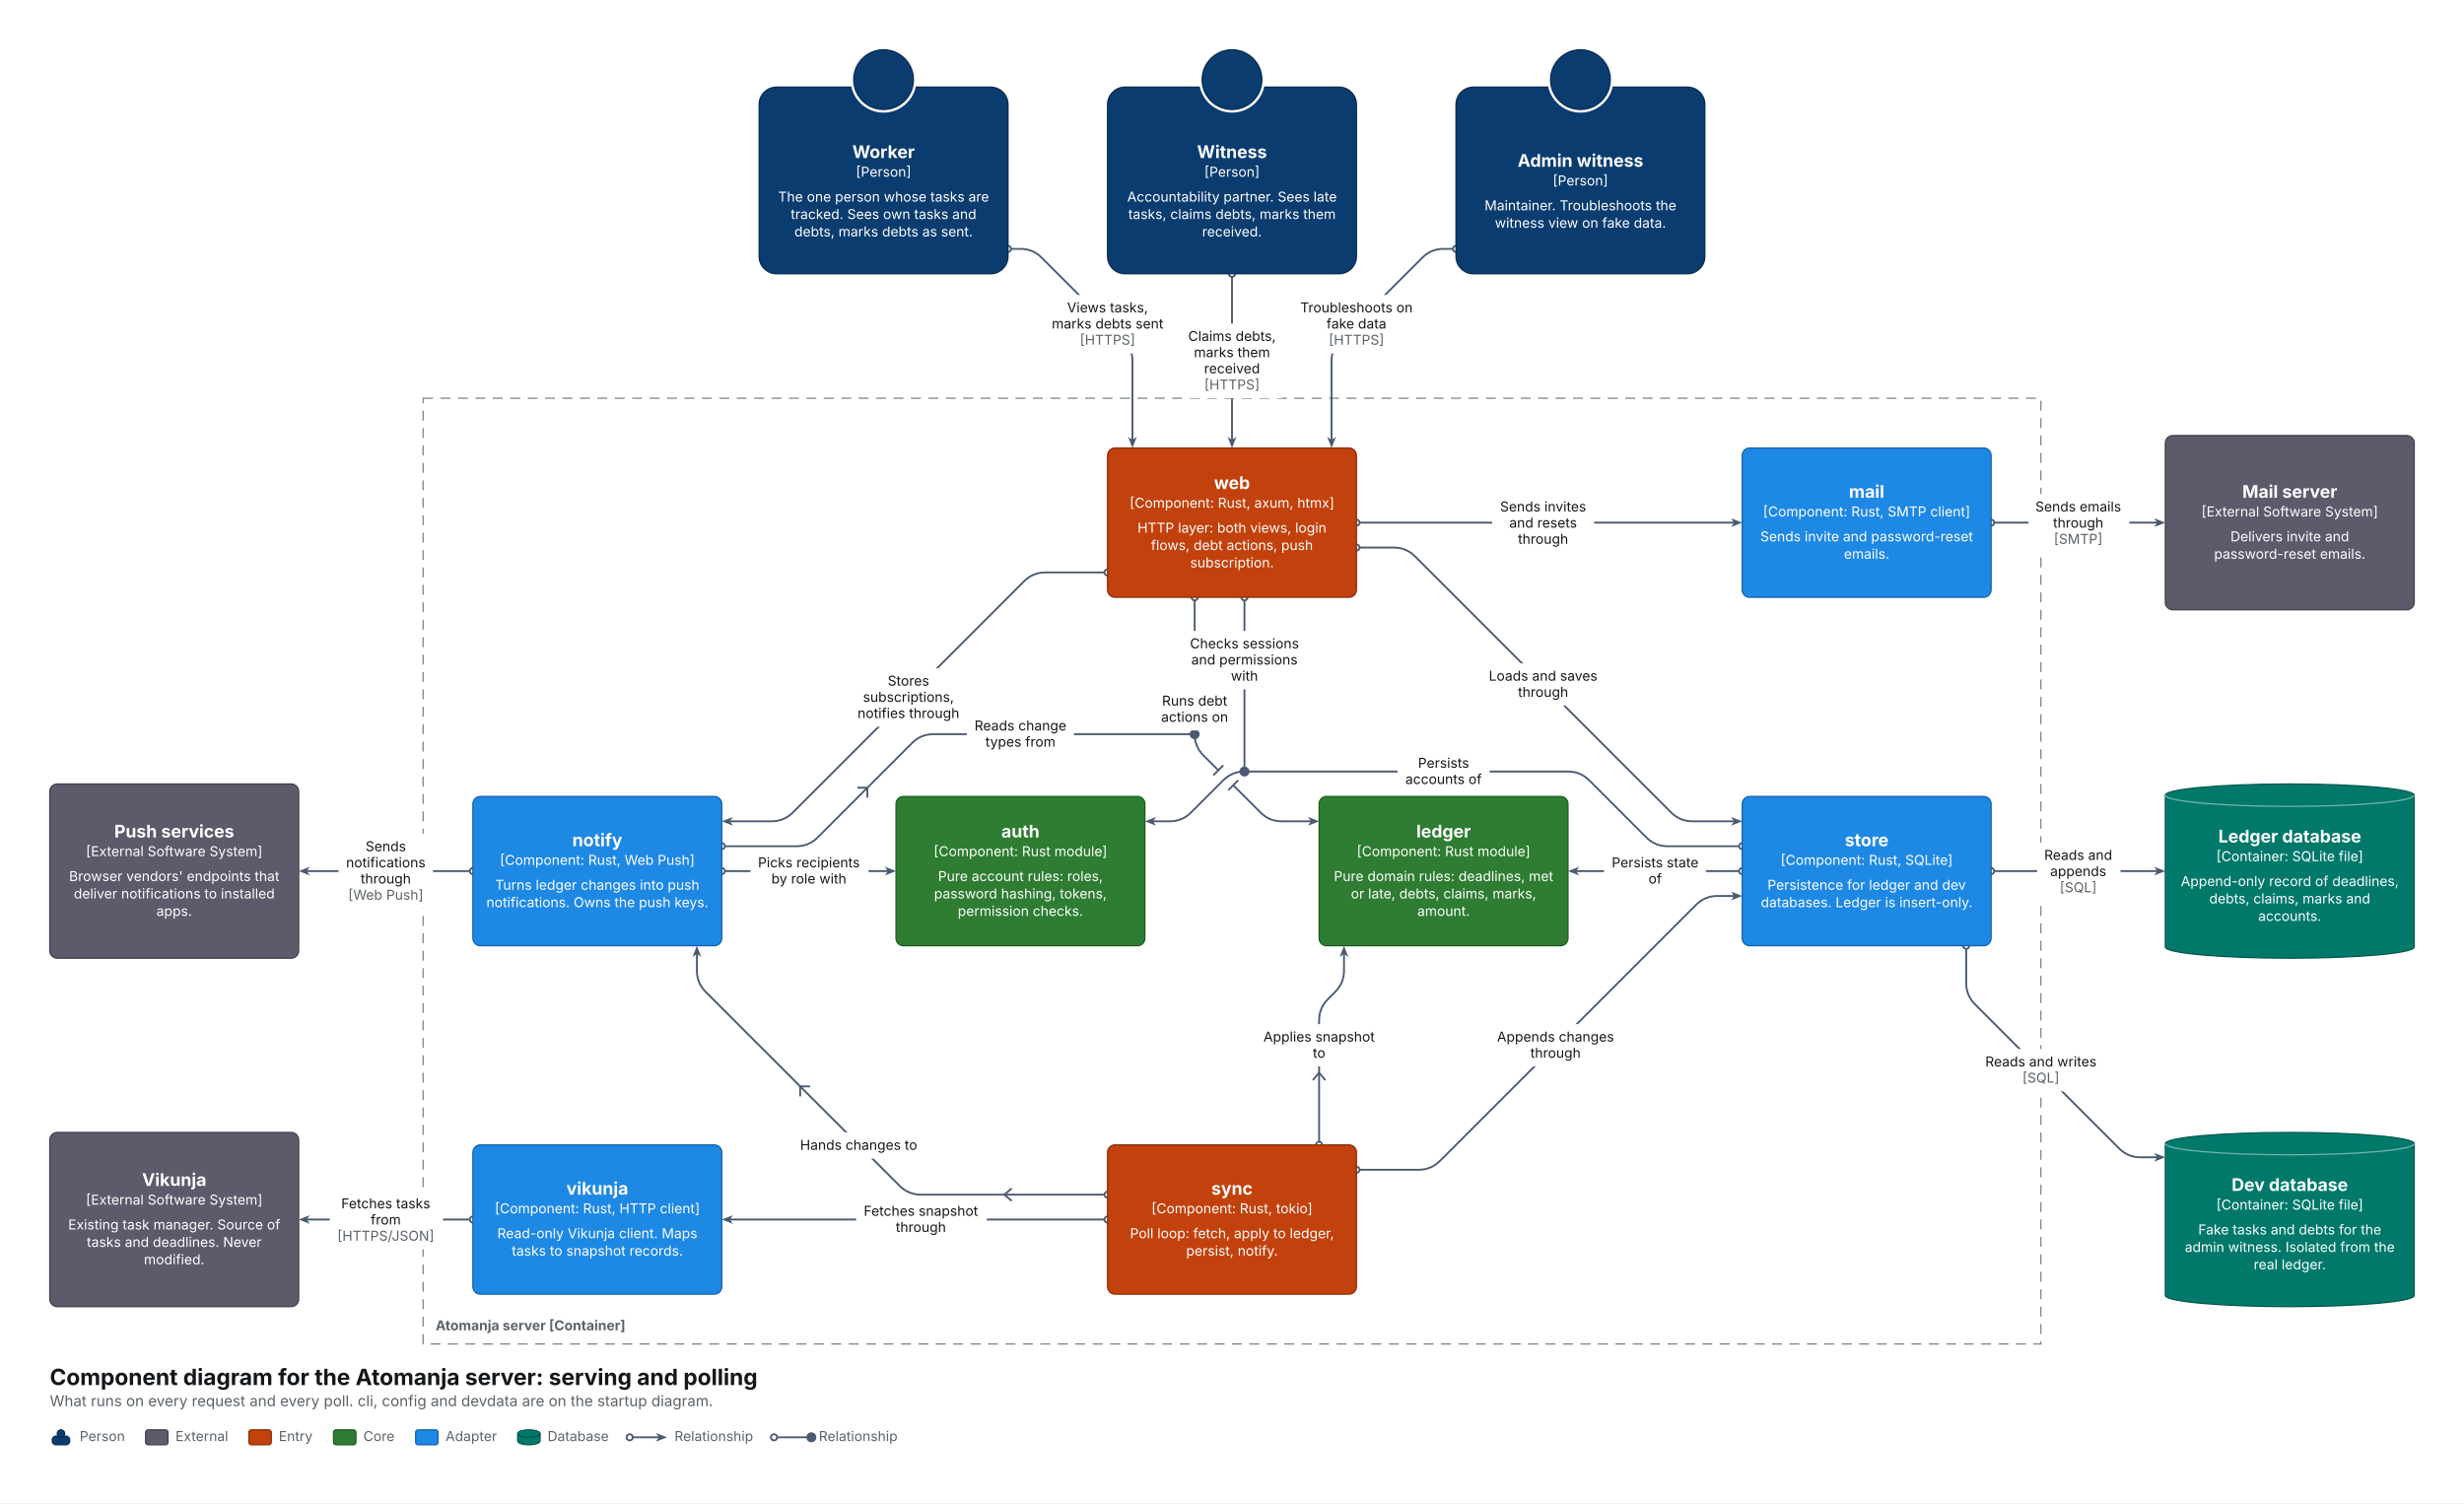
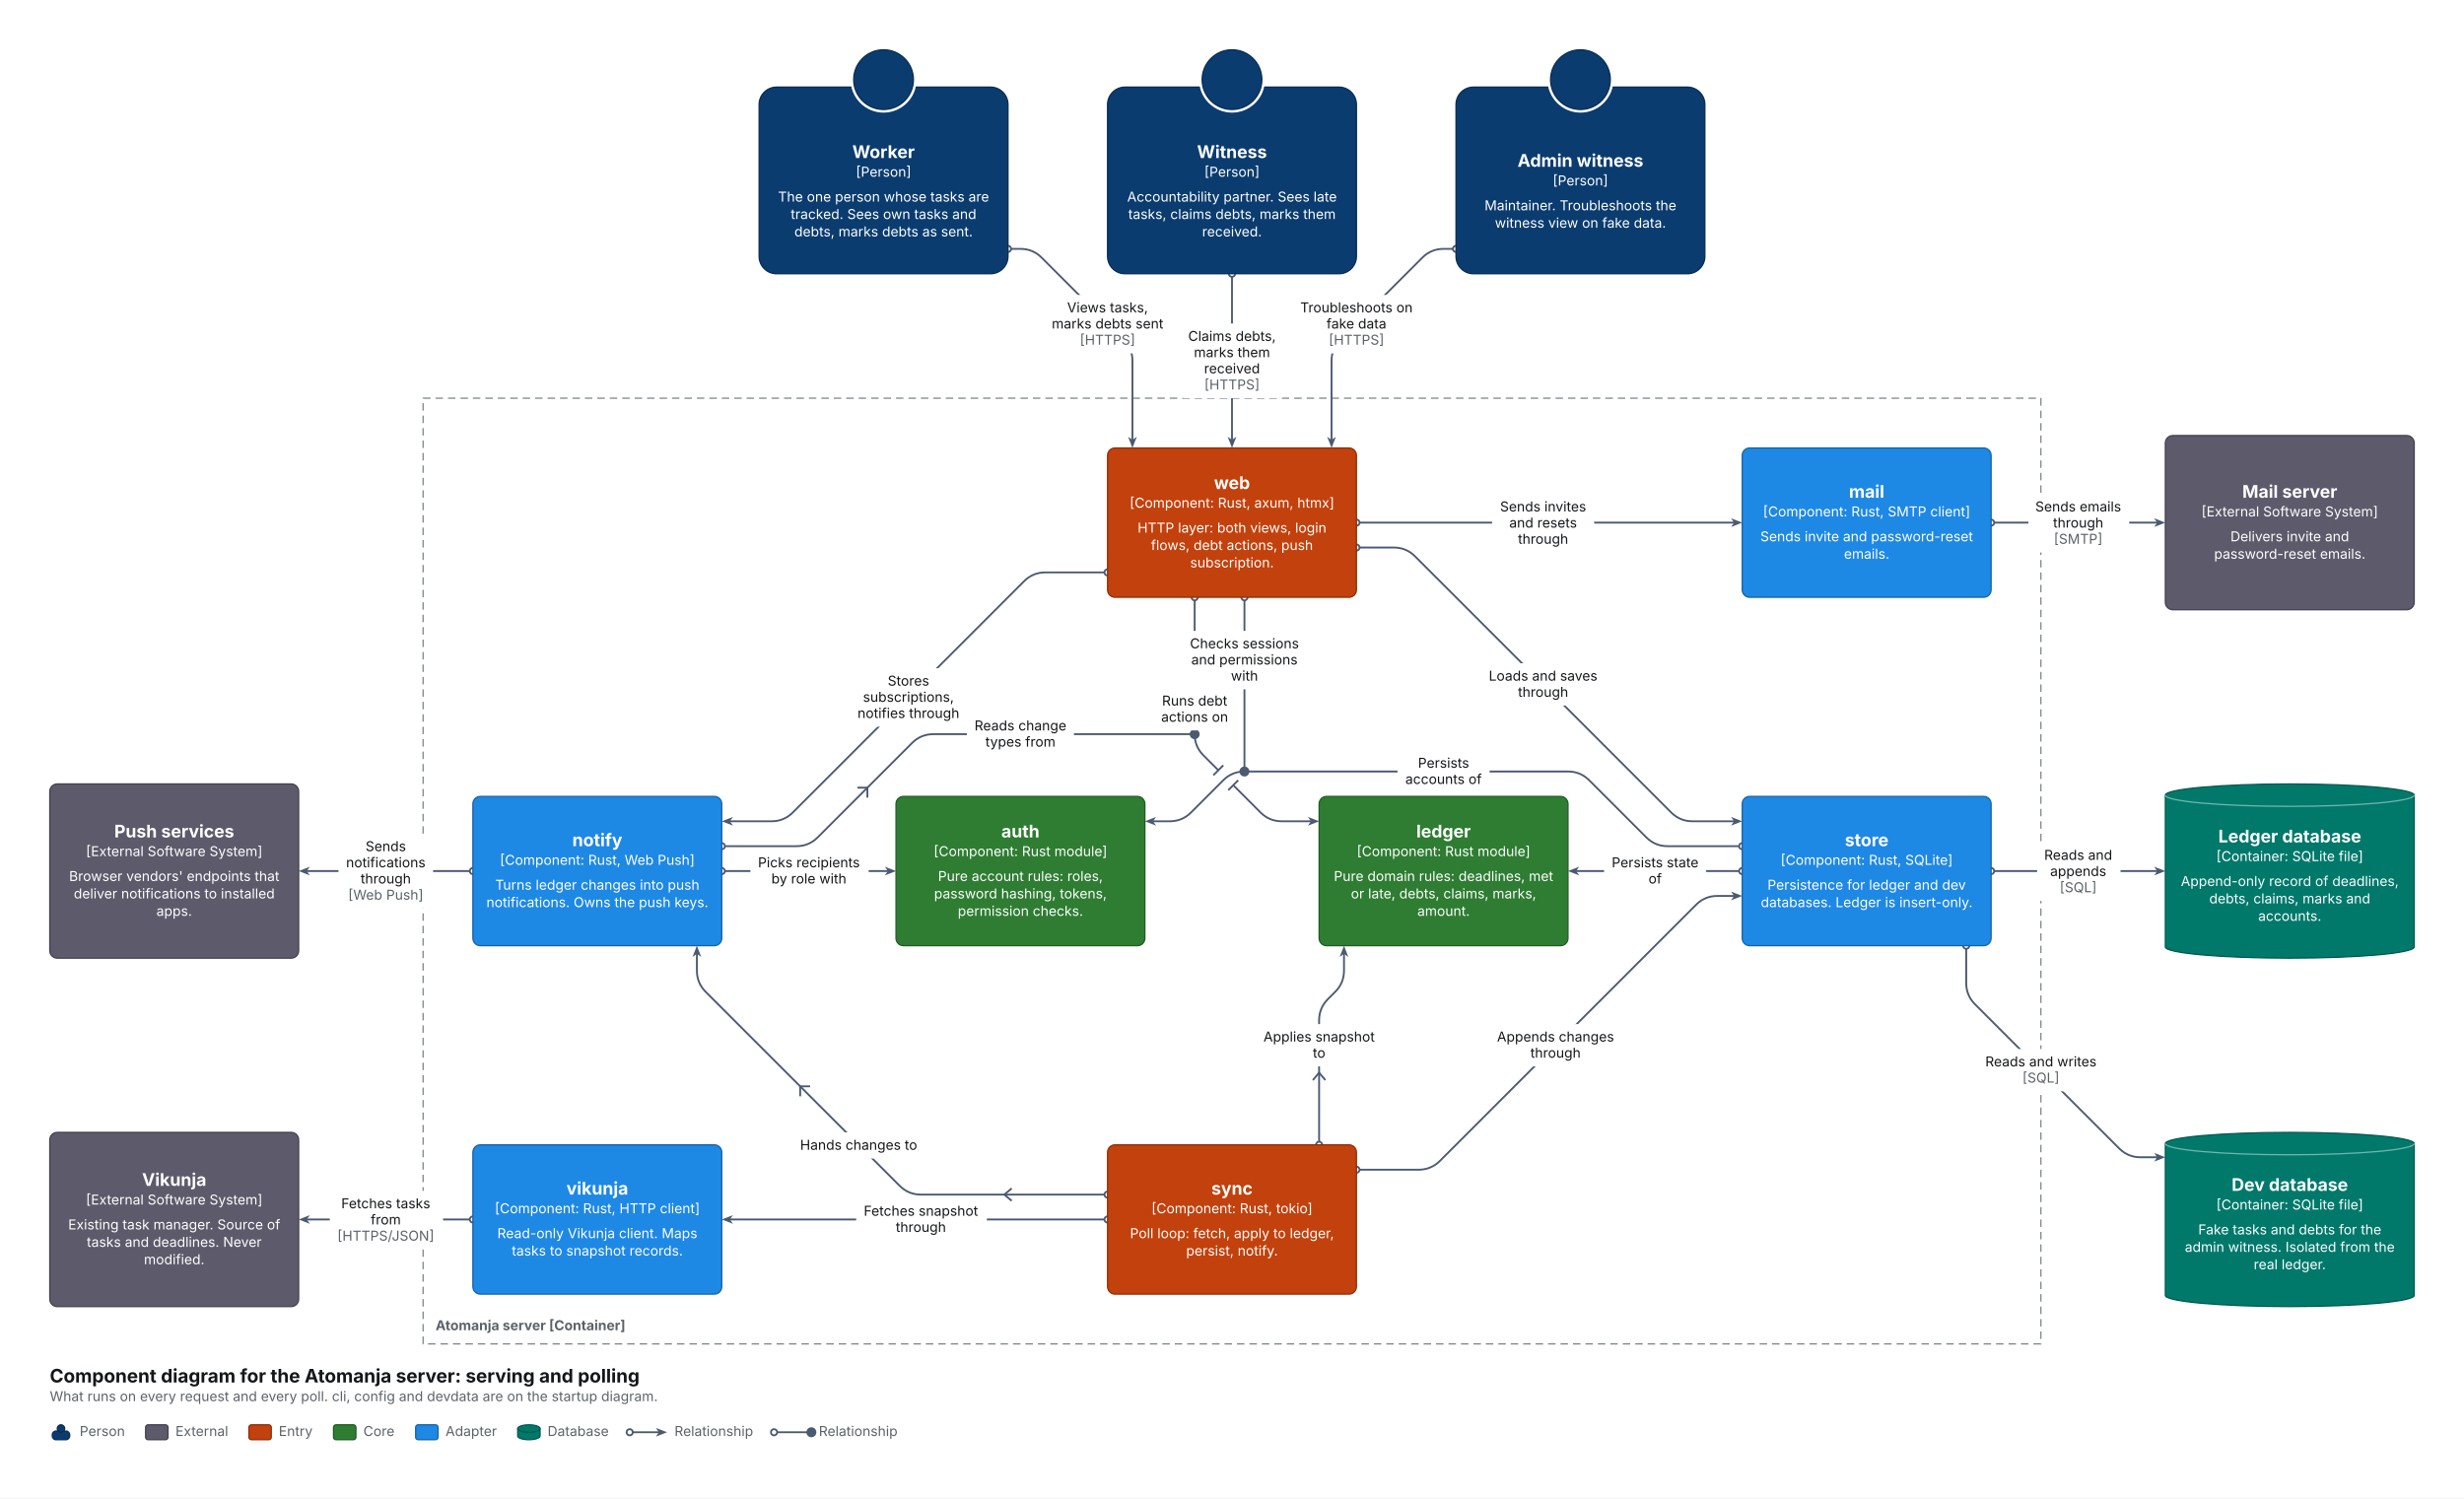
- <svg xmlns="http://www.w3.org/2000/svg" viewBox="10 60 1980 1208" width="1980" height="1208" xml:space="preserve">
-   <rect x="10" y="60" width="1980" height="1208" fill="#ffffff" />
+ <svg xmlns="http://www.w3.org/2000/svg" viewBox="10 60 1980 1204" width="1980" height="1204" xml:space="preserve">
+   <rect x="10" y="60" width="1980" height="1204" fill="#ffffff" />
  <g class="boundary">
-     <rect x="350" y="380" width="1300" height="760" fill="none" stroke="#7b848b" stroke-width="1" stroke-dasharray="8 6" />
+     <rect x="350" y="380" width="1300" height="760" fill="none" stroke="#7b848b" stroke-width="1" stroke-dasharray="6 4" />
    <text x="360" y="1129" font-family="Inter, sans-serif" font-size="11" font-weight="bold" fill="#5a6268" text-anchor="start">Atomanja server [Container]</text>
  </g>
  <g class="line">
    <path d="M820 260 L830 260 Q840 260 847.1 267.1 L912.9 332.9 Q920 340 920 350 L920 414" fill="none" stroke="#4a5a70" stroke-width="1.5" stroke-linejoin="round" />
    <path d="M920 420 L916.5 411 L920 413.5 L923.5 411 Z" fill="#4a5a70" />
    <circle cx="820" cy="260" r="2.5" fill="#ffffff" stroke="#4a5a70" stroke-width="1.5" />
  </g>
  <g class="line">
    <path d="M1000 280 L1000 414" fill="none" stroke="#4a5a70" stroke-width="1.5" stroke-linejoin="round" />
    <path d="M1000 420 L996.5 411 L1000 413.5 L1003.5 411 Z" fill="#4a5a70" />
    <circle cx="1000" cy="280" r="2.5" fill="#ffffff" stroke="#4a5a70" stroke-width="1.5" />
  </g>
  <g class="line">
    <path d="M1180 260 L1170 260 Q1160 260 1152.9 267.1 L1087.1 332.9 Q1080 340 1080 350 L1080 414" fill="none" stroke="#4a5a70" stroke-width="1.5" stroke-linejoin="round" />
    <path d="M1080 420 L1076.5 411 L1080 413.5 L1083.5 411 Z" fill="#4a5a70" />
    <circle cx="1180" cy="260" r="2.5" fill="#ffffff" stroke="#4a5a70" stroke-width="1.5" />
  </g>
  <g class="line">
    <path d="M970 540 L970 650 Q970 660 977.1 667.1 L989 679" fill="none" stroke="#4a5a70" stroke-width="1.5" stroke-linejoin="round" />
    <path d="M1001 691 L1022.9 712.9 Q1030 720 1040 720 L1064 720" fill="none" stroke="#4a5a70" stroke-width="1.5" stroke-linejoin="round" />
    <path d="M985,683 L993,675" fill="none" stroke="#4a5a70" stroke-width="1.5" stroke-linejoin="round" />
    <path d="M997,695 L1005,687" fill="none" stroke="#4a5a70" stroke-width="1.5" stroke-linejoin="round" />
    <path d="M1070 720 L1061 723.5 L1063.5 720 L1061 716.5 Z" fill="#4a5a70" />
    <circle cx="970" cy="540" r="2.5" fill="#ffffff" stroke="#4a5a70" stroke-width="1.5" />
  </g>
  <g class="line">
    <path d="M1010 540 L1010 680" fill="none" stroke="#4a5a70" stroke-width="1.5" stroke-linejoin="round" />
    <circle cx="1010" cy="680" r="4" fill="#4a5a70" />
    <circle cx="1010" cy="540" r="2.5" fill="#ffffff" stroke="#4a5a70" stroke-width="1.5" />
  </g>
  <g class="line">
    <path d="M1100 500 L1130 500 Q1140 500 1147.1 507.1 L1352.9 712.9 Q1360 720 1370 720 L1404 720" fill="none" stroke="#4a5a70" stroke-width="1.5" stroke-linejoin="round" />
    <path d="M1410 720 L1401 723.5 L1403.5 720 L1401 716.5 Z" fill="#4a5a70" />
    <circle cx="1100" cy="500" r="2.5" fill="#ffffff" stroke="#4a5a70" stroke-width="1.5" />
  </g>
  <g class="line">
    <path d="M900 520 L850 520 Q840 520 832.9 527.1 L647.1 712.9 Q640 720 630 720 L596 720" fill="none" stroke="#4a5a70" stroke-width="1.5" stroke-linejoin="round" />
    <path d="M590 720 L599 716.5 L596.5 720 L599 723.5 Z" fill="#4a5a70" />
    <circle cx="900" cy="520" r="2.5" fill="#ffffff" stroke="#4a5a70" stroke-width="1.5" />
  </g>
  <g class="line">
    <path d="M1100 480 L1404 480" fill="none" stroke="#4a5a70" stroke-width="1.5" stroke-linejoin="round" />
    <path d="M1410 480 L1401 483.5 L1403.5 480 L1401 476.5 Z" fill="#4a5a70" />
    <circle cx="1100" cy="480" r="2.5" fill="#ffffff" stroke="#4a5a70" stroke-width="1.5" />
  </g>
  <g class="line">
    <path d="M900 1040 L596 1040" fill="none" stroke="#4a5a70" stroke-width="1.5" stroke-linejoin="round" />
    <path d="M590 1040 L599 1036.5 L596.5 1040 L599 1043.5 Z" fill="#4a5a70" />
    <circle cx="900" cy="1040" r="2.5" fill="#ffffff" stroke="#4a5a70" stroke-width="1.5" />
  </g>
  <g class="line">
    <path d="M1070 980 L1070 880 Q1070 870 1077.1 862.9 L1082.9 857.1 Q1090 850 1090 840 L1090 826" fill="none" stroke="#4a5a70" stroke-width="1.5" stroke-linejoin="round" />
    <path d="M1075,928 L1070,922 L1065,928" fill="none" stroke="#4a5a70" stroke-width="1.5" stroke-linejoin="round" />
    <path d="M1090 820 L1093.5 829 L1090 826.5 L1086.5 829 Z" fill="#4a5a70" />
    <circle cx="1070" cy="980" r="2.5" fill="#ffffff" stroke="#4a5a70" stroke-width="1.5" />
  </g>
  <g class="line">
    <path d="M1100 1000 L1150 1000 Q1160 1000 1167.1 992.9 L1372.9 787.1 Q1380 780 1390 780 L1404 780" fill="none" stroke="#4a5a70" stroke-width="1.5" stroke-linejoin="round" />
    <path d="M1410 780 L1401 783.5 L1403.5 780 L1401 776.5 Z" fill="#4a5a70" />
    <circle cx="1100" cy="1000" r="2.5" fill="#ffffff" stroke="#4a5a70" stroke-width="1.5" />
  </g>
  <g class="line">
    <path d="M900 1020 L750 1020 Q740 1020 732.9 1012.9 L577.1 857.1 Q570 850 570 840 L570 826" fill="none" stroke="#4a5a70" stroke-width="1.5" stroke-linejoin="round" />
    <path d="M823,1015 L817,1020 L823,1025" fill="none" stroke="#4a5a70" stroke-width="1.5" stroke-linejoin="round" />
    <path d="M661,933 L653,933 L653,941" fill="none" stroke="#4a5a70" stroke-width="1.5" stroke-linejoin="round" />
    <path d="M570 820 L573.5 829 L570 826.5 L566.5 829 Z" fill="#4a5a70" />
    <circle cx="900" cy="1020" r="2.5" fill="#ffffff" stroke="#4a5a70" stroke-width="1.5" />
  </g>
  <g class="line">
    <path d="M390 1040 L256 1040" fill="none" stroke="#4a5a70" stroke-width="1.5" stroke-linejoin="round" />
    <path d="M250 1040 L259 1036.5 L256.5 1040 L259 1043.5 Z" fill="#4a5a70" />
    <circle cx="390" cy="1040" r="2.5" fill="#ffffff" stroke="#4a5a70" stroke-width="1.5" />
  </g>
  <g class="line">
    <path d="M590 740 L650 740 Q660 740 667.1 732.9 L742.9 657.1 Q750 650 760 650 L970 650" fill="none" stroke="#4a5a70" stroke-width="1.5" stroke-linejoin="round" />
    <path d="M707,701 L707,693 L699,693" fill="none" stroke="#4a5a70" stroke-width="1.5" stroke-linejoin="round" />
    <circle cx="970" cy="650" r="4" fill="#4a5a70" />
    <circle cx="590" cy="740" r="2.5" fill="#ffffff" stroke="#4a5a70" stroke-width="1.5" />
  </g>
  <g class="line">
    <path d="M590 760 L724 760" fill="none" stroke="#4a5a70" stroke-width="1.5" stroke-linejoin="round" />
    <path d="M730 760 L721 763.5 L723.5 760 L721 756.5 Z" fill="#4a5a70" />
    <circle cx="590" cy="760" r="2.5" fill="#ffffff" stroke="#4a5a70" stroke-width="1.5" />
  </g>
  <g class="line">
    <path d="M390 760 L256 760" fill="none" stroke="#4a5a70" stroke-width="1.5" stroke-linejoin="round" />
    <path d="M250 760 L259 756.5 L256.5 760 L259 763.5 Z" fill="#4a5a70" />
    <circle cx="390" cy="760" r="2.5" fill="#ffffff" stroke="#4a5a70" stroke-width="1.5" />
  </g>
  <g class="line">
    <path d="M1610 480 L1744 480" fill="none" stroke="#4a5a70" stroke-width="1.5" stroke-linejoin="round" />
    <path d="M1750 480 L1741 483.5 L1743.5 480 L1741 476.5 Z" fill="#4a5a70" />
    <circle cx="1610" cy="480" r="2.5" fill="#ffffff" stroke="#4a5a70" stroke-width="1.5" />
  </g>
  <g class="line">
    <path d="M1410 760 L1276 760" fill="none" stroke="#4a5a70" stroke-width="1.5" stroke-linejoin="round" />
    <path d="M1270 760 L1279 756.5 L1276.5 760 L1279 763.5 Z" fill="#4a5a70" />
    <circle cx="1410" cy="760" r="2.5" fill="#ffffff" stroke="#4a5a70" stroke-width="1.5" />
  </g>
  <g class="line">
    <path d="M1410 740 L1350 740 Q1340 740 1332.9 732.9 L1287.1 687.1 Q1280 680 1270 680 L1010 680 Q1000 680 992.9 687.1 L967.1 712.9 Q960 720 950 720 L936 720" fill="none" stroke="#4a5a70" stroke-width="1.5" stroke-linejoin="round" />
    <path d="M930 720 L939 716.5 L936.5 720 L939 723.5 Z" fill="#4a5a70" />
    <circle cx="1410" cy="740" r="2.5" fill="#ffffff" stroke="#4a5a70" stroke-width="1.5" />
  </g>
  <g class="line">
    <path d="M1610 760 L1744 760" fill="none" stroke="#4a5a70" stroke-width="1.5" stroke-linejoin="round" />
    <path d="M1750 760 L1741 763.5 L1743.5 760 L1741 756.5 Z" fill="#4a5a70" />
    <circle cx="1610" cy="760" r="2.5" fill="#ffffff" stroke="#4a5a70" stroke-width="1.5" />
  </g>
  <g class="line">
    <path d="M1590 820 L1590 850 Q1590 860 1597.1 867.1 L1712.9 982.9 Q1720 990 1730 990 L1744 990" fill="none" stroke="#4a5a70" stroke-width="1.5" stroke-linejoin="round" />
    <path d="M1750 990 L1741 993.5 L1743.5 990 L1741 986.5 Z" fill="#4a5a70" />
    <circle cx="1590" cy="820" r="2.5" fill="#ffffff" stroke="#4a5a70" stroke-width="1.5" />
  </g>
  <g class="box">
    <rect x="620" y="130" width="200" height="150" rx="14" fill="#0b3c6f" stroke="#072b4f" stroke-width="1" />
    <circle cx="720" cy="124" r="26.5" fill="#ffffff" />
    <circle cx="720" cy="124" r="24" fill="#0b3c6f" stroke="#072b4f" stroke-width="1" />
    <text x="720" y="187" font-family="Inter, sans-serif" font-size="14" font-weight="bold" fill="#ffffff" text-anchor="middle">Worker</text>
    <text x="720" y="202" font-family="Inter, sans-serif" font-size="11" fill="#ffffff" text-anchor="middle">[Person]</text>
    <text x="720" y="222" font-family="Inter, sans-serif" font-size="11" fill="#ffffff" text-anchor="middle">The one person whose tasks are</text>
    <text x="720" y="236" font-family="Inter, sans-serif" font-size="11" fill="#ffffff" text-anchor="middle">tracked. Sees own tasks and</text>
    <text x="720" y="250" font-family="Inter, sans-serif" font-size="11" fill="#ffffff" text-anchor="middle">debts, marks debts as sent.</text>
  </g>
  <g class="box">
    <rect x="900" y="130" width="200" height="150" rx="14" fill="#0b3c6f" stroke="#072b4f" stroke-width="1" />
    <circle cx="1000" cy="124" r="26.5" fill="#ffffff" />
    <circle cx="1000" cy="124" r="24" fill="#0b3c6f" stroke="#072b4f" stroke-width="1" />
    <text x="1000" y="187" font-family="Inter, sans-serif" font-size="14" font-weight="bold" fill="#ffffff" text-anchor="middle">Witness</text>
    <text x="1000" y="202" font-family="Inter, sans-serif" font-size="11" fill="#ffffff" text-anchor="middle">[Person]</text>
    <text x="1000" y="222" font-family="Inter, sans-serif" font-size="11" fill="#ffffff" text-anchor="middle">Accountability partner. Sees late</text>
    <text x="1000" y="236" font-family="Inter, sans-serif" font-size="11" fill="#ffffff" text-anchor="middle">tasks, claims debts, marks them</text>
    <text x="1000" y="250" font-family="Inter, sans-serif" font-size="11" fill="#ffffff" text-anchor="middle">received.</text>
  </g>
  <g class="box">
    <rect x="1180" y="130" width="200" height="150" rx="14" fill="#0b3c6f" stroke="#072b4f" stroke-width="1" />
    <circle cx="1280" cy="124" r="26.5" fill="#ffffff" />
    <circle cx="1280" cy="124" r="24" fill="#0b3c6f" stroke="#072b4f" stroke-width="1" />
    <text x="1280" y="194" font-family="Inter, sans-serif" font-size="14" font-weight="bold" fill="#ffffff" text-anchor="middle">Admin witness</text>
    <text x="1280" y="209" font-family="Inter, sans-serif" font-size="11" fill="#ffffff" text-anchor="middle">[Person]</text>
    <text x="1280" y="229" font-family="Inter, sans-serif" font-size="11" fill="#ffffff" text-anchor="middle">Maintainer. Troubleshoots the</text>
    <text x="1280" y="243" font-family="Inter, sans-serif" font-size="11" fill="#ffffff" text-anchor="middle">witness view on fake data.</text>
  </g>
  <g class="box">
    <rect x="50" y="970" width="200" height="140" rx="6" fill="#5d5a6b" stroke="#42404d" stroke-width="1" />
    <text x="150" y="1013" font-family="Inter, sans-serif" font-size="14" font-weight="bold" fill="#ffffff" text-anchor="middle">Vikunja</text>
    <text x="150" y="1028" font-family="Inter, sans-serif" font-size="11" fill="#ffffff" text-anchor="middle">[External Software System]</text>
    <text x="150" y="1048" font-family="Inter, sans-serif" font-size="11" fill="#ffffff" text-anchor="middle">Existing task manager. Source of</text>
    <text x="150" y="1062" font-family="Inter, sans-serif" font-size="11" fill="#ffffff" text-anchor="middle">tasks and deadlines. Never</text>
    <text x="150" y="1076" font-family="Inter, sans-serif" font-size="11" fill="#ffffff" text-anchor="middle">modified.</text>
  </g>
  <g class="box">
    <rect x="50" y="690" width="200" height="140" rx="6" fill="#5d5a6b" stroke="#42404d" stroke-width="1" />
    <text x="150" y="733" font-family="Inter, sans-serif" font-size="14" font-weight="bold" fill="#ffffff" text-anchor="middle">Push services</text>
    <text x="150" y="748" font-family="Inter, sans-serif" font-size="11" fill="#ffffff" text-anchor="middle">[External Software System]</text>
    <text x="150" y="768" font-family="Inter, sans-serif" font-size="11" fill="#ffffff" text-anchor="middle">Browser vendors' endpoints that</text>
    <text x="150" y="782" font-family="Inter, sans-serif" font-size="11" fill="#ffffff" text-anchor="middle">deliver notifications to installed</text>
    <text x="150" y="796" font-family="Inter, sans-serif" font-size="11" fill="#ffffff" text-anchor="middle">apps.</text>
  </g>
  <g class="box">
    <rect x="1750" y="410" width="200" height="140" rx="6" fill="#5d5a6b" stroke="#42404d" stroke-width="1" />
    <text x="1850" y="460" font-family="Inter, sans-serif" font-size="14" font-weight="bold" fill="#ffffff" text-anchor="middle">Mail server</text>
    <text x="1850" y="475" font-family="Inter, sans-serif" font-size="11" fill="#ffffff" text-anchor="middle">[External Software System]</text>
    <text x="1850" y="495" font-family="Inter, sans-serif" font-size="11" fill="#ffffff" text-anchor="middle">Delivers invite and</text>
    <text x="1850" y="509" font-family="Inter, sans-serif" font-size="11" fill="#ffffff" text-anchor="middle">password-reset emails.</text>
  </g>
  <g class="box">
    <rect x="900" y="420" width="200" height="120" rx="6" fill="#c2410c" stroke="#8b2e08" stroke-width="1" />
    <text x="1000" y="453" font-family="Inter, sans-serif" font-size="14" font-weight="bold" fill="#ffffff" text-anchor="middle">web</text>
    <text x="1000" y="468" font-family="Inter, sans-serif" font-size="11" fill="#ffffff" text-anchor="middle">[Component: Rust, axum, htmx]</text>
    <text x="1000" y="488" font-family="Inter, sans-serif" font-size="11" fill="#ffffff" text-anchor="middle">HTTP layer: both views, login</text>
    <text x="1000" y="502" font-family="Inter, sans-serif" font-size="11" fill="#ffffff" text-anchor="middle">flows, debt actions, push</text>
    <text x="1000" y="516" font-family="Inter, sans-serif" font-size="11" fill="#ffffff" text-anchor="middle">subscription.</text>
  </g>
  <g class="box">
    <rect x="900" y="980" width="200" height="120" rx="6" fill="#c2410c" stroke="#8b2e08" stroke-width="1" />
    <text x="1000" y="1020" font-family="Inter, sans-serif" font-size="14" font-weight="bold" fill="#ffffff" text-anchor="middle">sync</text>
    <text x="1000" y="1035" font-family="Inter, sans-serif" font-size="11" fill="#ffffff" text-anchor="middle">[Component: Rust, tokio]</text>
    <text x="1000" y="1055" font-family="Inter, sans-serif" font-size="11" fill="#ffffff" text-anchor="middle">Poll loop: fetch, apply to ledger,</text>
    <text x="1000" y="1069" font-family="Inter, sans-serif" font-size="11" fill="#ffffff" text-anchor="middle">persist, notify.</text>
  </g>
  <g class="box">
    <rect x="1070" y="700" width="200" height="120" rx="6" fill="#2e7d32" stroke="#215a24" stroke-width="1" />
    <text x="1170" y="733" font-family="Inter, sans-serif" font-size="14" font-weight="bold" fill="#ffffff" text-anchor="middle">ledger</text>
    <text x="1170" y="748" font-family="Inter, sans-serif" font-size="11" fill="#ffffff" text-anchor="middle">[Component: Rust module]</text>
    <text x="1170" y="768" font-family="Inter, sans-serif" font-size="11" fill="#ffffff" text-anchor="middle">Pure domain rules: deadlines, met</text>
    <text x="1170" y="782" font-family="Inter, sans-serif" font-size="11" fill="#ffffff" text-anchor="middle">or late, debts, claims, marks,</text>
    <text x="1170" y="796" font-family="Inter, sans-serif" font-size="11" fill="#ffffff" text-anchor="middle">amount.</text>
  </g>
  <g class="box">
    <rect x="730" y="700" width="200" height="120" rx="6" fill="#2e7d32" stroke="#215a24" stroke-width="1" />
    <text x="830" y="733" font-family="Inter, sans-serif" font-size="14" font-weight="bold" fill="#ffffff" text-anchor="middle">auth</text>
    <text x="830" y="748" font-family="Inter, sans-serif" font-size="11" fill="#ffffff" text-anchor="middle">[Component: Rust module]</text>
    <text x="830" y="768" font-family="Inter, sans-serif" font-size="11" fill="#ffffff" text-anchor="middle">Pure account rules: roles,</text>
    <text x="830" y="782" font-family="Inter, sans-serif" font-size="11" fill="#ffffff" text-anchor="middle">password hashing, tokens,</text>
    <text x="830" y="796" font-family="Inter, sans-serif" font-size="11" fill="#ffffff" text-anchor="middle">permission checks.</text>
  </g>
  <g class="box">
    <rect x="390" y="980" width="200" height="120" rx="6" fill="#1e88e5" stroke="#1561a4" stroke-width="1" />
    <text x="490" y="1020" font-family="Inter, sans-serif" font-size="14" font-weight="bold" fill="#ffffff" text-anchor="middle">vikunja</text>
    <text x="490" y="1035" font-family="Inter, sans-serif" font-size="11" fill="#ffffff" text-anchor="middle">[Component: Rust, HTTP client]</text>
    <text x="490" y="1055" font-family="Inter, sans-serif" font-size="11" fill="#ffffff" text-anchor="middle">Read-only Vikunja client. Maps</text>
    <text x="490" y="1069" font-family="Inter, sans-serif" font-size="11" fill="#ffffff" text-anchor="middle">tasks to snapshot records.</text>
  </g>
  <g class="box">
    <rect x="390" y="700" width="200" height="120" rx="6" fill="#1e88e5" stroke="#1561a4" stroke-width="1" />
    <text x="490" y="740" font-family="Inter, sans-serif" font-size="14" font-weight="bold" fill="#ffffff" text-anchor="middle">notify</text>
    <text x="490" y="755" font-family="Inter, sans-serif" font-size="11" fill="#ffffff" text-anchor="middle">[Component: Rust, Web Push]</text>
    <text x="490" y="775" font-family="Inter, sans-serif" font-size="11" fill="#ffffff" text-anchor="middle">Turns ledger changes into push</text>
    <text x="490" y="789" font-family="Inter, sans-serif" font-size="11" fill="#ffffff" text-anchor="middle">notifications. Owns the push keys.</text>
  </g>
  <g class="box">
    <rect x="1410" y="420" width="200" height="120" rx="6" fill="#1e88e5" stroke="#1561a4" stroke-width="1" />
    <text x="1510" y="460" font-family="Inter, sans-serif" font-size="14" font-weight="bold" fill="#ffffff" text-anchor="middle">mail</text>
    <text x="1510" y="475" font-family="Inter, sans-serif" font-size="11" fill="#ffffff" text-anchor="middle">[Component: Rust, SMTP client]</text>
    <text x="1510" y="495" font-family="Inter, sans-serif" font-size="11" fill="#ffffff" text-anchor="middle">Sends invite and password-reset</text>
    <text x="1510" y="509" font-family="Inter, sans-serif" font-size="11" fill="#ffffff" text-anchor="middle">emails.</text>
  </g>
  <g class="box">
    <rect x="1410" y="700" width="200" height="120" rx="6" fill="#1e88e5" stroke="#1561a4" stroke-width="1" />
    <text x="1510" y="740" font-family="Inter, sans-serif" font-size="14" font-weight="bold" fill="#ffffff" text-anchor="middle">store</text>
    <text x="1510" y="755" font-family="Inter, sans-serif" font-size="11" fill="#ffffff" text-anchor="middle">[Component: Rust, SQLite]</text>
    <text x="1510" y="775" font-family="Inter, sans-serif" font-size="11" fill="#ffffff" text-anchor="middle">Persistence for ledger and dev</text>
    <text x="1510" y="789" font-family="Inter, sans-serif" font-size="11" fill="#ffffff" text-anchor="middle">databases. Ledger is insert-only.</text>
  </g>
  <g class="box">
    <path d="M1750,699 A100,9 0 0 1 1950,699 L1950,821 A100,9 0 0 1 1750,821 Z" fill="#00796b" stroke="#00574d" stroke-width="1" />
    <path d="M1750,699 A100,9 0 0 0 1950,699" fill="none" stroke="#73b5ae" stroke-width="1" />
    <text x="1850" y="737" font-family="Inter, sans-serif" font-size="14" font-weight="bold" fill="#ffffff" text-anchor="middle">Ledger database</text>
    <text x="1850" y="752" font-family="Inter, sans-serif" font-size="11" fill="#ffffff" text-anchor="middle">[Container: SQLite file]</text>
    <text x="1850" y="772" font-family="Inter, sans-serif" font-size="11" fill="#ffffff" text-anchor="middle">Append-only record of deadlines,</text>
    <text x="1850" y="786" font-family="Inter, sans-serif" font-size="11" fill="#ffffff" text-anchor="middle">debts, claims, marks and</text>
    <text x="1850" y="800" font-family="Inter, sans-serif" font-size="11" fill="#ffffff" text-anchor="middle">accounts.</text>
  </g>
  <g class="box">
    <path d="M1750,979 A100,9 0 0 1 1950,979 L1950,1101 A100,9 0 0 1 1750,1101 Z" fill="#00796b" stroke="#00574d" stroke-width="1" />
    <path d="M1750,979 A100,9 0 0 0 1950,979" fill="none" stroke="#73b5ae" stroke-width="1" />
    <text x="1850" y="1017" font-family="Inter, sans-serif" font-size="14" font-weight="bold" fill="#ffffff" text-anchor="middle">Dev database</text>
    <text x="1850" y="1032" font-family="Inter, sans-serif" font-size="11" fill="#ffffff" text-anchor="middle">[Container: SQLite file]</text>
    <text x="1850" y="1052" font-family="Inter, sans-serif" font-size="11" fill="#ffffff" text-anchor="middle">Fake tasks and debts for the</text>
    <text x="1850" y="1066" font-family="Inter, sans-serif" font-size="11" fill="#ffffff" text-anchor="middle">admin witness. Isolated from the</text>
    <text x="1850" y="1080" font-family="Inter, sans-serif" font-size="11" fill="#ffffff" text-anchor="middle">real ledger.</text>
  </g>
  <g class="label">
    <rect x="849" y="297" width="102" height="47" rx="3" fill="#ffffff" />
    <text x="900" y="311" font-family="Inter, sans-serif" font-size="11" fill="#14171a" text-anchor="middle">Views tasks,</text>
    <text x="900" y="324" font-family="Inter, sans-serif" font-size="11" fill="#14171a" text-anchor="middle">marks debts sent</text>
    <text x="900" y="337" font-family="Inter, sans-serif" font-size="11" fill="#5a6268" text-anchor="middle">[HTTPS]</text>
  </g>
  <g class="label">
    <rect x="959" y="320" width="83" height="60" rx="3" fill="#ffffff" />
    <text x="1000" y="334" font-family="Inter, sans-serif" font-size="11" fill="#14171a" text-anchor="middle">Claims debts,</text>
    <text x="1000" y="347" font-family="Inter, sans-serif" font-size="11" fill="#14171a" text-anchor="middle">marks them</text>
    <text x="1000" y="360" font-family="Inter, sans-serif" font-size="11" fill="#14171a" text-anchor="middle">received</text>
    <text x="1000" y="373" font-family="Inter, sans-serif" font-size="11" fill="#5a6268" text-anchor="middle">[HTTPS]</text>
  </g>
  <g class="label">
    <rect x="1048" y="297" width="104" height="47" rx="3" fill="#ffffff" />
    <text x="1100" y="311" font-family="Inter, sans-serif" font-size="11" fill="#14171a" text-anchor="middle">Troubleshoots on</text>
    <text x="1100" y="324" font-family="Inter, sans-serif" font-size="11" fill="#14171a" text-anchor="middle">fake data</text>
    <text x="1100" y="337" font-family="Inter, sans-serif" font-size="11" fill="#5a6268" text-anchor="middle">[HTTPS]</text>
  </g>
  <g class="label">
    <rect x="937" y="613" width="66" height="34" rx="3" fill="#ffffff" />
    <text x="970" y="627" font-family="Inter, sans-serif" font-size="11" fill="#14171a" text-anchor="middle">Runs debt</text>
    <text x="970" y="640" font-family="Inter, sans-serif" font-size="11" fill="#14171a" text-anchor="middle">actions on</text>
  </g>
  <g class="label">
    <rect x="960" y="567" width="100" height="47" rx="3" fill="#ffffff" />
    <text x="1010" y="581" font-family="Inter, sans-serif" font-size="11" fill="#14171a" text-anchor="middle">Checks sessions</text>
    <text x="1010" y="594" font-family="Inter, sans-serif" font-size="11" fill="#14171a" text-anchor="middle">and permissions</text>
    <text x="1010" y="607" font-family="Inter, sans-serif" font-size="11" fill="#14171a" text-anchor="middle">with</text>
  </g>
  <g class="label">
    <rect x="1200" y="593" width="100" height="34" rx="3" fill="#ffffff" />
    <text x="1250" y="607" font-family="Inter, sans-serif" font-size="11" fill="#14171a" text-anchor="middle">Loads and saves</text>
    <text x="1250" y="620" font-family="Inter, sans-serif" font-size="11" fill="#14171a" text-anchor="middle">through</text>
  </g>
  <g class="label">
    <rect x="693" y="597" width="94" height="47" rx="3" fill="#ffffff" />
    <text x="740" y="611" font-family="Inter, sans-serif" font-size="11" fill="#14171a" text-anchor="middle">Stores</text>
    <text x="740" y="624" font-family="Inter, sans-serif" font-size="11" fill="#14171a" text-anchor="middle">subscriptions,</text>
    <text x="740" y="637" font-family="Inter, sans-serif" font-size="11" fill="#14171a" text-anchor="middle">notifies through</text>
  </g>
  <g class="label">
    <rect x="1209" y="457" width="82" height="47" rx="3" fill="#ffffff" />
    <text x="1250" y="471" font-family="Inter, sans-serif" font-size="11" fill="#14171a" text-anchor="middle">Sends invites</text>
    <text x="1250" y="484" font-family="Inter, sans-serif" font-size="11" fill="#14171a" text-anchor="middle">and resets</text>
    <text x="1250" y="497" font-family="Inter, sans-serif" font-size="11" fill="#14171a" text-anchor="middle">through</text>
  </g>
  <g class="label">
    <rect x="698" y="1023" width="105" height="34" rx="3" fill="#ffffff" />
    <text x="750" y="1037" font-family="Inter, sans-serif" font-size="11" fill="#14171a" text-anchor="middle">Fetches snapshot</text>
    <text x="750" y="1050" font-family="Inter, sans-serif" font-size="11" fill="#14171a" text-anchor="middle">through</text>
  </g>
  <g class="label">
    <rect x="1019" y="883" width="102" height="34" rx="3" fill="#ffffff" />
    <text x="1070" y="897" font-family="Inter, sans-serif" font-size="11" fill="#14171a" text-anchor="middle">Applies snapshot</text>
    <text x="1070" y="910" font-family="Inter, sans-serif" font-size="11" fill="#14171a" text-anchor="middle">to</text>
  </g>
  <g class="label">
    <rect x="1207" y="883" width="107" height="34" rx="3" fill="#ffffff" />
    <text x="1260" y="897" font-family="Inter, sans-serif" font-size="11" fill="#14171a" text-anchor="middle">Appends changes</text>
    <text x="1260" y="910" font-family="Inter, sans-serif" font-size="11" fill="#14171a" text-anchor="middle">through</text>
  </g>
  <g class="label">
    <rect x="647" y="970" width="107" height="21" rx="3" fill="#ffffff" />
    <text x="700" y="984" font-family="Inter, sans-serif" font-size="11" fill="#14171a" text-anchor="middle">Hands changes to</text>
  </g>
  <g class="label">
    <rect x="275" y="1017" width="91" height="47" rx="3" fill="#ffffff" />
    <text x="320" y="1031" font-family="Inter, sans-serif" font-size="11" fill="#14171a" text-anchor="middle">Fetches tasks</text>
    <text x="320" y="1044" font-family="Inter, sans-serif" font-size="11" fill="#14171a" text-anchor="middle">from</text>
    <text x="320" y="1057" font-family="Inter, sans-serif" font-size="11" fill="#5a6268" text-anchor="middle">[HTTPS/JSON]</text>
  </g>
  <g class="label">
    <rect x="787" y="633" width="86" height="34" rx="3" fill="#ffffff" />
    <text x="830" y="647" font-family="Inter, sans-serif" font-size="11" fill="#14171a" text-anchor="middle">Reads change</text>
    <text x="830" y="660" font-family="Inter, sans-serif" font-size="11" fill="#14171a" text-anchor="middle">types from</text>
  </g>
  <g class="label">
    <rect x="613" y="743" width="95" height="34" rx="3" fill="#ffffff" />
    <text x="660" y="757" font-family="Inter, sans-serif" font-size="11" fill="#14171a" text-anchor="middle">Picks recipients</text>
    <text x="660" y="770" font-family="Inter, sans-serif" font-size="11" fill="#14171a" text-anchor="middle">by role with</text>
  </g>
  <g class="label">
    <rect x="282" y="730" width="76" height="60" rx="3" fill="#ffffff" />
    <text x="320" y="744" font-family="Inter, sans-serif" font-size="11" fill="#14171a" text-anchor="middle">Sends</text>
    <text x="320" y="757" font-family="Inter, sans-serif" font-size="11" fill="#14171a" text-anchor="middle">notifications</text>
    <text x="320" y="770" font-family="Inter, sans-serif" font-size="11" fill="#14171a" text-anchor="middle">through</text>
    <text x="320" y="783" font-family="Inter, sans-serif" font-size="11" fill="#5a6268" text-anchor="middle">[Web Push]</text>
  </g>
  <g class="label">
    <rect x="1640" y="457" width="81" height="47" rx="3" fill="#ffffff" />
    <text x="1680" y="471" font-family="Inter, sans-serif" font-size="11" fill="#14171a" text-anchor="middle">Sends emails</text>
    <text x="1680" y="484" font-family="Inter, sans-serif" font-size="11" fill="#14171a" text-anchor="middle">through</text>
    <text x="1680" y="497" font-family="Inter, sans-serif" font-size="11" fill="#5a6268" text-anchor="middle">[SMTP]</text>
  </g>
  <g class="label">
    <rect x="1299" y="743" width="82" height="34" rx="3" fill="#ffffff" />
    <text x="1340" y="757" font-family="Inter, sans-serif" font-size="11" fill="#14171a" text-anchor="middle">Persists state</text>
    <text x="1340" y="770" font-family="Inter, sans-serif" font-size="11" fill="#14171a" text-anchor="middle">of</text>
  </g>
  <g class="label">
    <rect x="1133" y="663" width="74" height="34" rx="3" fill="#ffffff" />
    <text x="1170" y="677" font-family="Inter, sans-serif" font-size="11" fill="#14171a" text-anchor="middle">Persists</text>
    <text x="1170" y="690" font-family="Inter, sans-serif" font-size="11" fill="#14171a" text-anchor="middle">accounts of</text>
  </g>
  <g class="label">
    <rect x="1647" y="737" width="67" height="47" rx="3" fill="#ffffff" />
    <text x="1680" y="751" font-family="Inter, sans-serif" font-size="11" fill="#14171a" text-anchor="middle">Reads and</text>
    <text x="1680" y="764" font-family="Inter, sans-serif" font-size="11" fill="#14171a" text-anchor="middle">appends</text>
    <text x="1680" y="777" font-family="Inter, sans-serif" font-size="11" fill="#5a6268" text-anchor="middle">[SQL]</text>
  </g>
  <g class="label">
    <rect x="1599" y="903" width="102" height="34" rx="3" fill="#ffffff" />
    <text x="1650" y="917" font-family="Inter, sans-serif" font-size="11" fill="#14171a" text-anchor="middle">Reads and writes</text>
    <text x="1650" y="930" font-family="Inter, sans-serif" font-size="11" fill="#5a6268" text-anchor="middle">[SQL]</text>
  </g>
  <g class="title">
-     <text x="50" y="1173" font-family="Inter, sans-serif" font-size="18" font-weight="bold" fill="#14171a" text-anchor="start">Component diagram for the Atomanja server: serving and polling</text>
+     <text x="50" y="1171" font-family="Inter, sans-serif" font-size="15" font-weight="bold" fill="#14171a" text-anchor="start">Component diagram for the Atomanja server: serving and polling</text>
  </g>
  <g class="subtitle">
-     <text x="50" y="1190" font-family="Inter, sans-serif" font-size="12" fill="#5a6268" text-anchor="start">What runs on every request and every poll. cli, config and devdata are on the startup diagram.</text>
-   </g>
-   <g class="key">
-     <rect x="52" y="1214" width="14" height="7" rx="3" fill="#0b3c6f" stroke="#072b4f" stroke-width="1" />
-     <circle cx="59" cy="1212" r="3" fill="#0b3c6f" stroke="#072b4f" stroke-width="1" />
-     <text x="74" y="1218" font-family="Inter, sans-serif" font-size="11" fill="#5a6268" text-anchor="start">Person</text>
-   </g>
-   <g class="key">
-     <rect x="127" y="1209" width="18" height="12" rx="2" fill="#5d5a6b" stroke="#42404d" stroke-width="1" />
-     <text x="151" y="1218" font-family="Inter, sans-serif" font-size="11" fill="#5a6268" text-anchor="start">External</text>
-   </g>
-   <g class="key">
-     <rect x="210" y="1209" width="18" height="12" rx="2" fill="#c2410c" stroke="#8b2e08" stroke-width="1" />
-     <text x="234" y="1218" font-family="Inter, sans-serif" font-size="11" fill="#5a6268" text-anchor="start">Entry</text>
-   </g>
-   <g class="key">
-     <rect x="278" y="1209" width="18" height="12" rx="2" fill="#2e7d32" stroke="#215a24" stroke-width="1" />
-     <text x="302" y="1218" font-family="Inter, sans-serif" font-size="11" fill="#5a6268" text-anchor="start">Core</text>
-   </g>
-   <g class="key">
-     <rect x="344" y="1209" width="18" height="12" rx="2" fill="#1e88e5" stroke="#1561a4" stroke-width="1" />
-     <text x="368" y="1218" font-family="Inter, sans-serif" font-size="11" fill="#5a6268" text-anchor="start">Adapter</text>
-   </g>
-   <g class="key">
-     <path d="M426,1212 A9,3 0 0 1 444,1212 L444,1218 A9,3 0 0 1 426,1218 Z" fill="#00796b" stroke="#00574d" stroke-width="1" />
-     <path d="M426,1212 A9,3 0 0 0 444,1212" fill="none" stroke="#00574d" stroke-width="1" />
-     <text x="450" y="1218" font-family="Inter, sans-serif" font-size="11" fill="#5a6268" text-anchor="start">Database</text>
-   </g>
-   <g class="key">
-     <path d="M516 1215 L540 1215" fill="none" stroke="#4a5a70" stroke-width="1.5" stroke-linejoin="round" />
-     <path d="M546 1215 L537 1218.5 L539.5 1215 L537 1211.5 Z" fill="#4a5a70" />
-     <circle cx="516" cy="1215" r="2.5" fill="#ffffff" stroke="#4a5a70" stroke-width="1.5" />
-     <text x="552" y="1218" font-family="Inter, sans-serif" font-size="11" fill="#5a6268" text-anchor="start">Relationship</text>
-   </g>
-   <g class="key">
-     <path d="M632 1215 L662 1215" fill="none" stroke="#4a5a70" stroke-width="1.5" stroke-linejoin="round" />
-     <circle cx="662" cy="1215" r="4" fill="#4a5a70" />
-     <circle cx="632" cy="1215" r="2.5" fill="#ffffff" stroke="#4a5a70" stroke-width="1.5" />
-     <text x="668" y="1218" font-family="Inter, sans-serif" font-size="11" fill="#5a6268" text-anchor="start">Relationship</text>
+     <text x="50" y="1186" font-family="Inter, sans-serif" font-size="11" fill="#5a6268" text-anchor="start">What runs on every request and every poll. cli, config and devdata are on the startup diagram.</text>
+   </g>
+   <g class="key">
+     <rect x="52" y="1210" width="14" height="7" rx="3" fill="#0b3c6f" stroke="#072b4f" stroke-width="1" />
+     <circle cx="59" cy="1208" r="3" fill="#0b3c6f" stroke="#072b4f" stroke-width="1" />
+     <text x="74" y="1214" font-family="Inter, sans-serif" font-size="11" fill="#5a6268" text-anchor="start">Person</text>
+   </g>
+   <g class="key">
+     <rect x="127" y="1205" width="18" height="12" rx="2" fill="#5d5a6b" stroke="#42404d" stroke-width="1" />
+     <text x="151" y="1214" font-family="Inter, sans-serif" font-size="11" fill="#5a6268" text-anchor="start">External</text>
+   </g>
+   <g class="key">
+     <rect x="210" y="1205" width="18" height="12" rx="2" fill="#c2410c" stroke="#8b2e08" stroke-width="1" />
+     <text x="234" y="1214" font-family="Inter, sans-serif" font-size="11" fill="#5a6268" text-anchor="start">Entry</text>
+   </g>
+   <g class="key">
+     <rect x="278" y="1205" width="18" height="12" rx="2" fill="#2e7d32" stroke="#215a24" stroke-width="1" />
+     <text x="302" y="1214" font-family="Inter, sans-serif" font-size="11" fill="#5a6268" text-anchor="start">Core</text>
+   </g>
+   <g class="key">
+     <rect x="344" y="1205" width="18" height="12" rx="2" fill="#1e88e5" stroke="#1561a4" stroke-width="1" />
+     <text x="368" y="1214" font-family="Inter, sans-serif" font-size="11" fill="#5a6268" text-anchor="start">Adapter</text>
+   </g>
+   <g class="key">
+     <path d="M426,1208 A9,3 0 0 1 444,1208 L444,1214 A9,3 0 0 1 426,1214 Z" fill="#00796b" stroke="#00574d" stroke-width="1" />
+     <path d="M426,1208 A9,3 0 0 0 444,1208" fill="none" stroke="#00574d" stroke-width="1" />
+     <text x="450" y="1214" font-family="Inter, sans-serif" font-size="11" fill="#5a6268" text-anchor="start">Database</text>
+   </g>
+   <g class="key">
+     <path d="M516 1211 L540 1211" fill="none" stroke="#4a5a70" stroke-width="1.5" stroke-linejoin="round" />
+     <path d="M546 1211 L537 1214.5 L539.5 1211 L537 1207.5 Z" fill="#4a5a70" />
+     <circle cx="516" cy="1211" r="2.5" fill="#ffffff" stroke="#4a5a70" stroke-width="1.5" />
+     <text x="552" y="1214" font-family="Inter, sans-serif" font-size="11" fill="#5a6268" text-anchor="start">Relationship</text>
+   </g>
+   <g class="key">
+     <path d="M632 1211 L662 1211" fill="none" stroke="#4a5a70" stroke-width="1.5" stroke-linejoin="round" />
+     <circle cx="662" cy="1211" r="4" fill="#4a5a70" />
+     <circle cx="632" cy="1211" r="2.5" fill="#ffffff" stroke="#4a5a70" stroke-width="1.5" />
+     <text x="668" y="1214" font-family="Inter, sans-serif" font-size="11" fill="#5a6268" text-anchor="start">Relationship</text>
  </g>
</svg>
